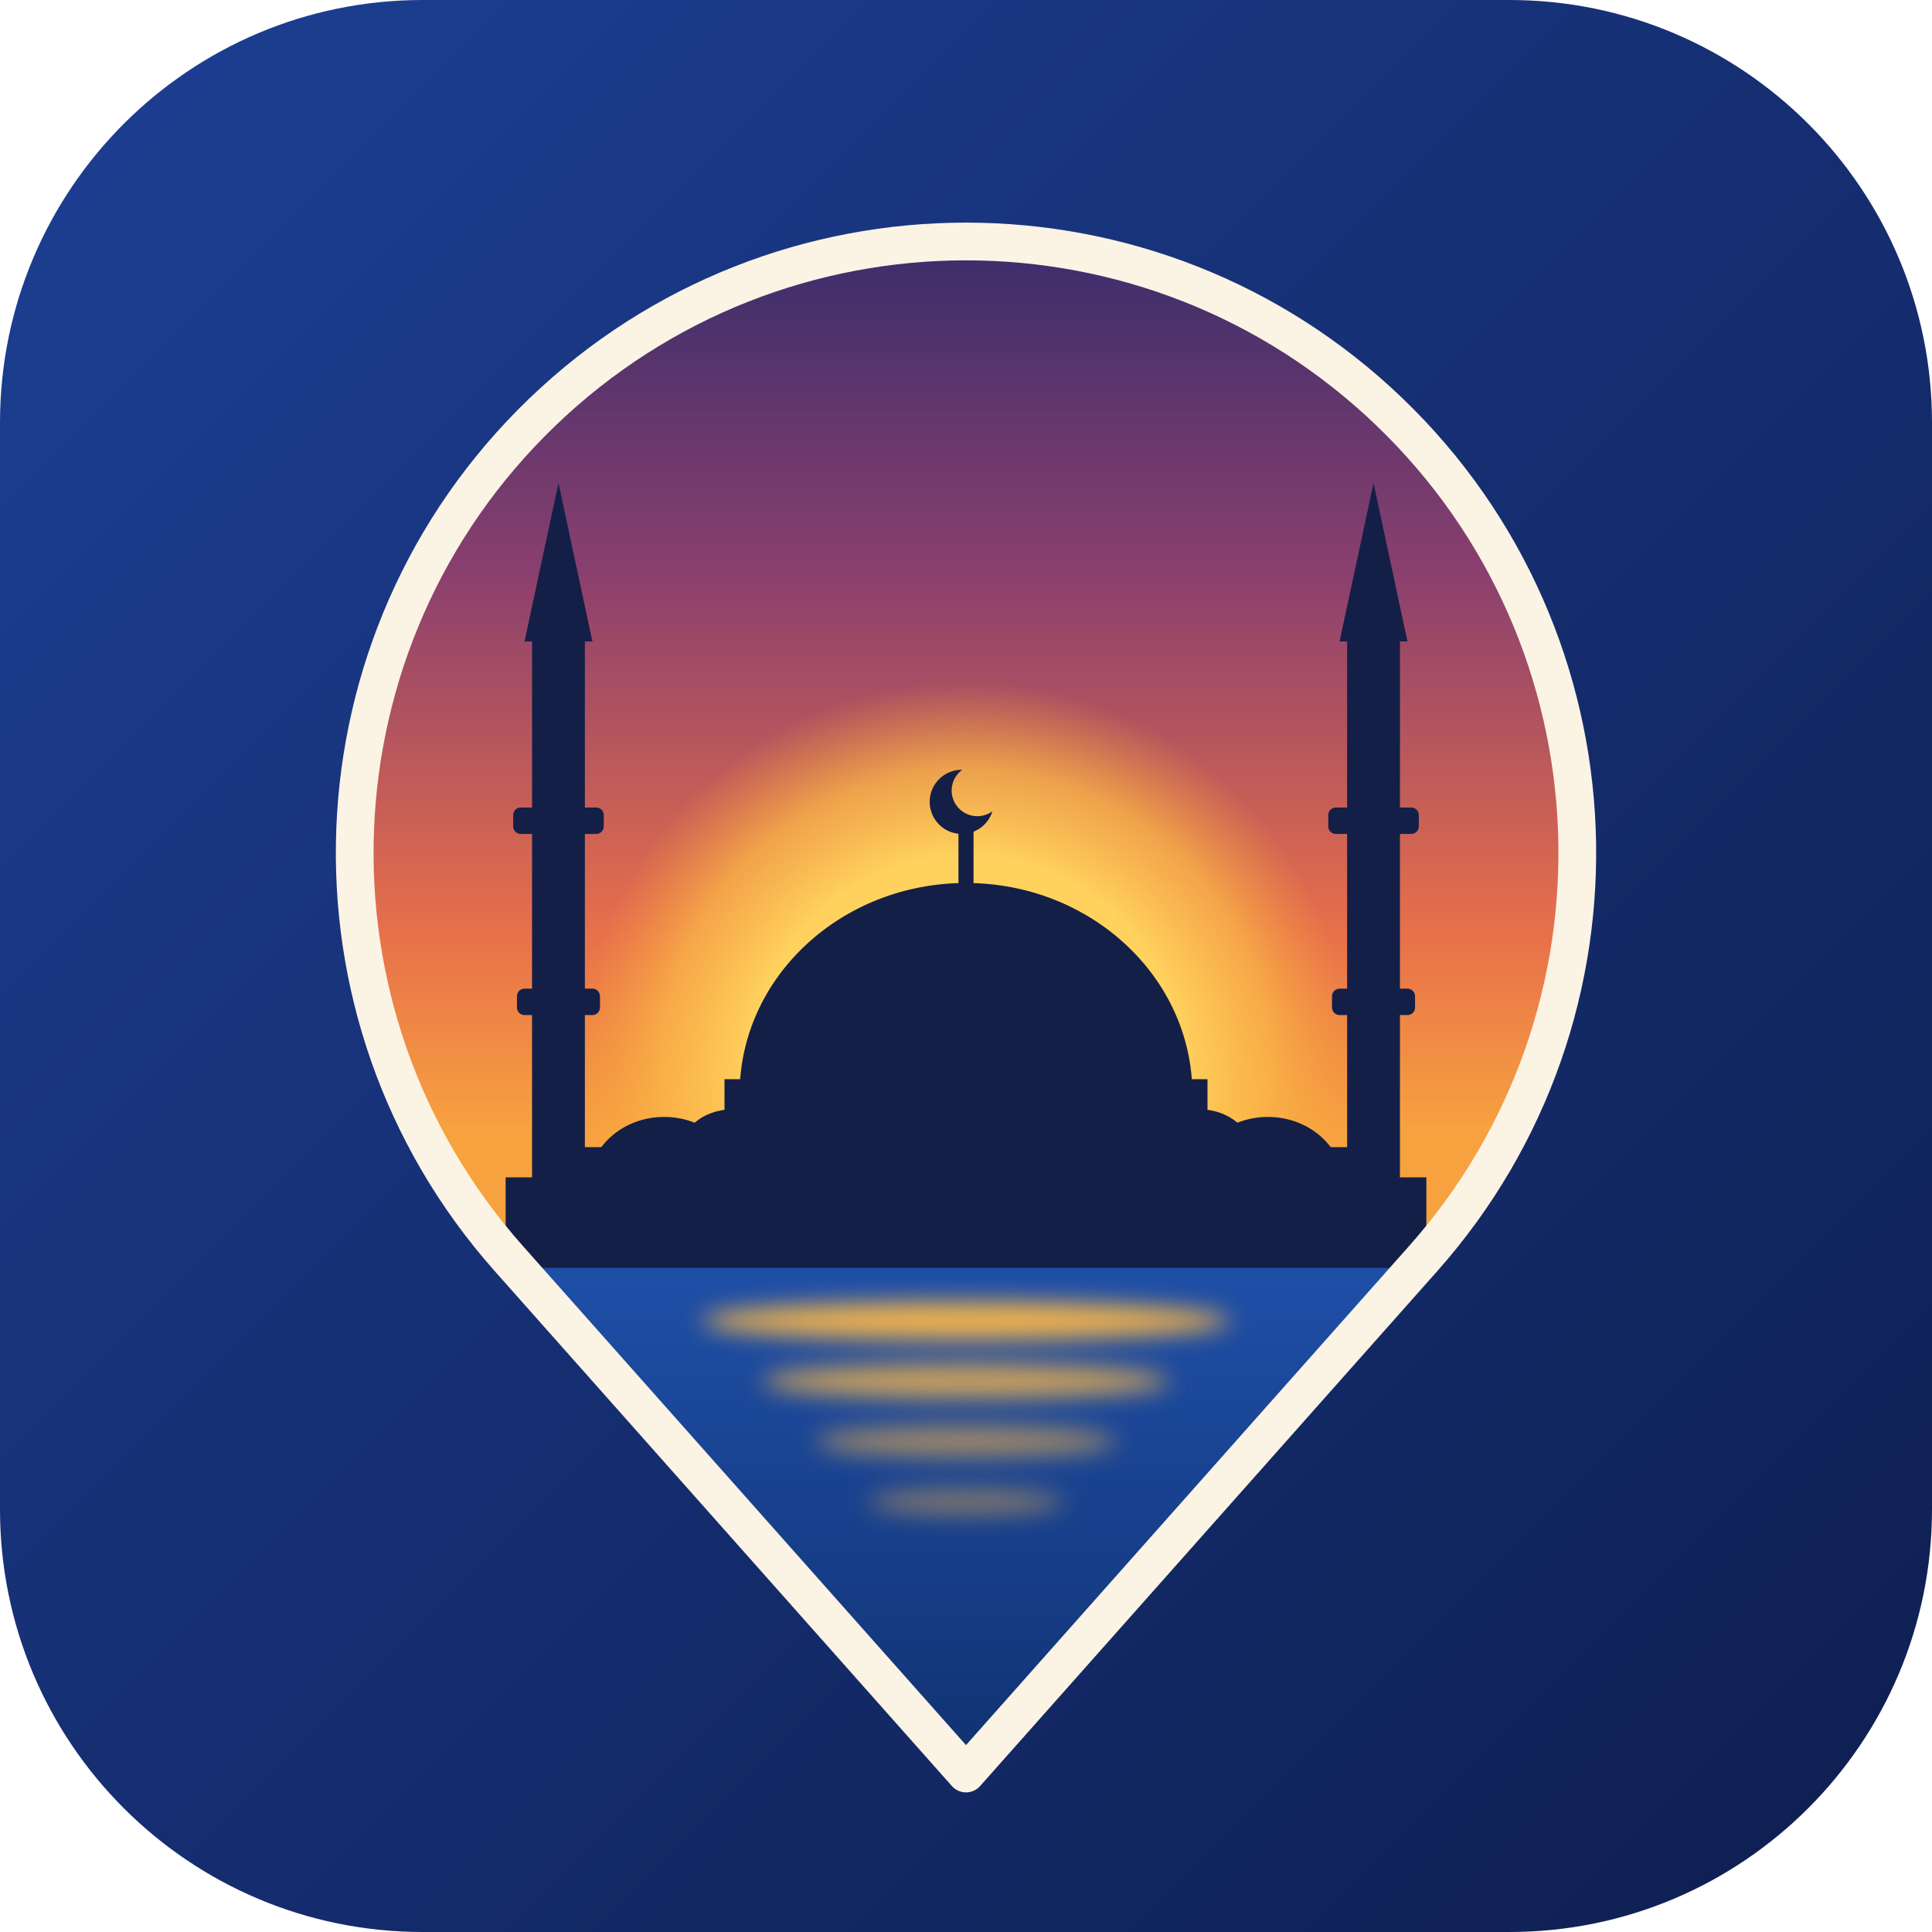
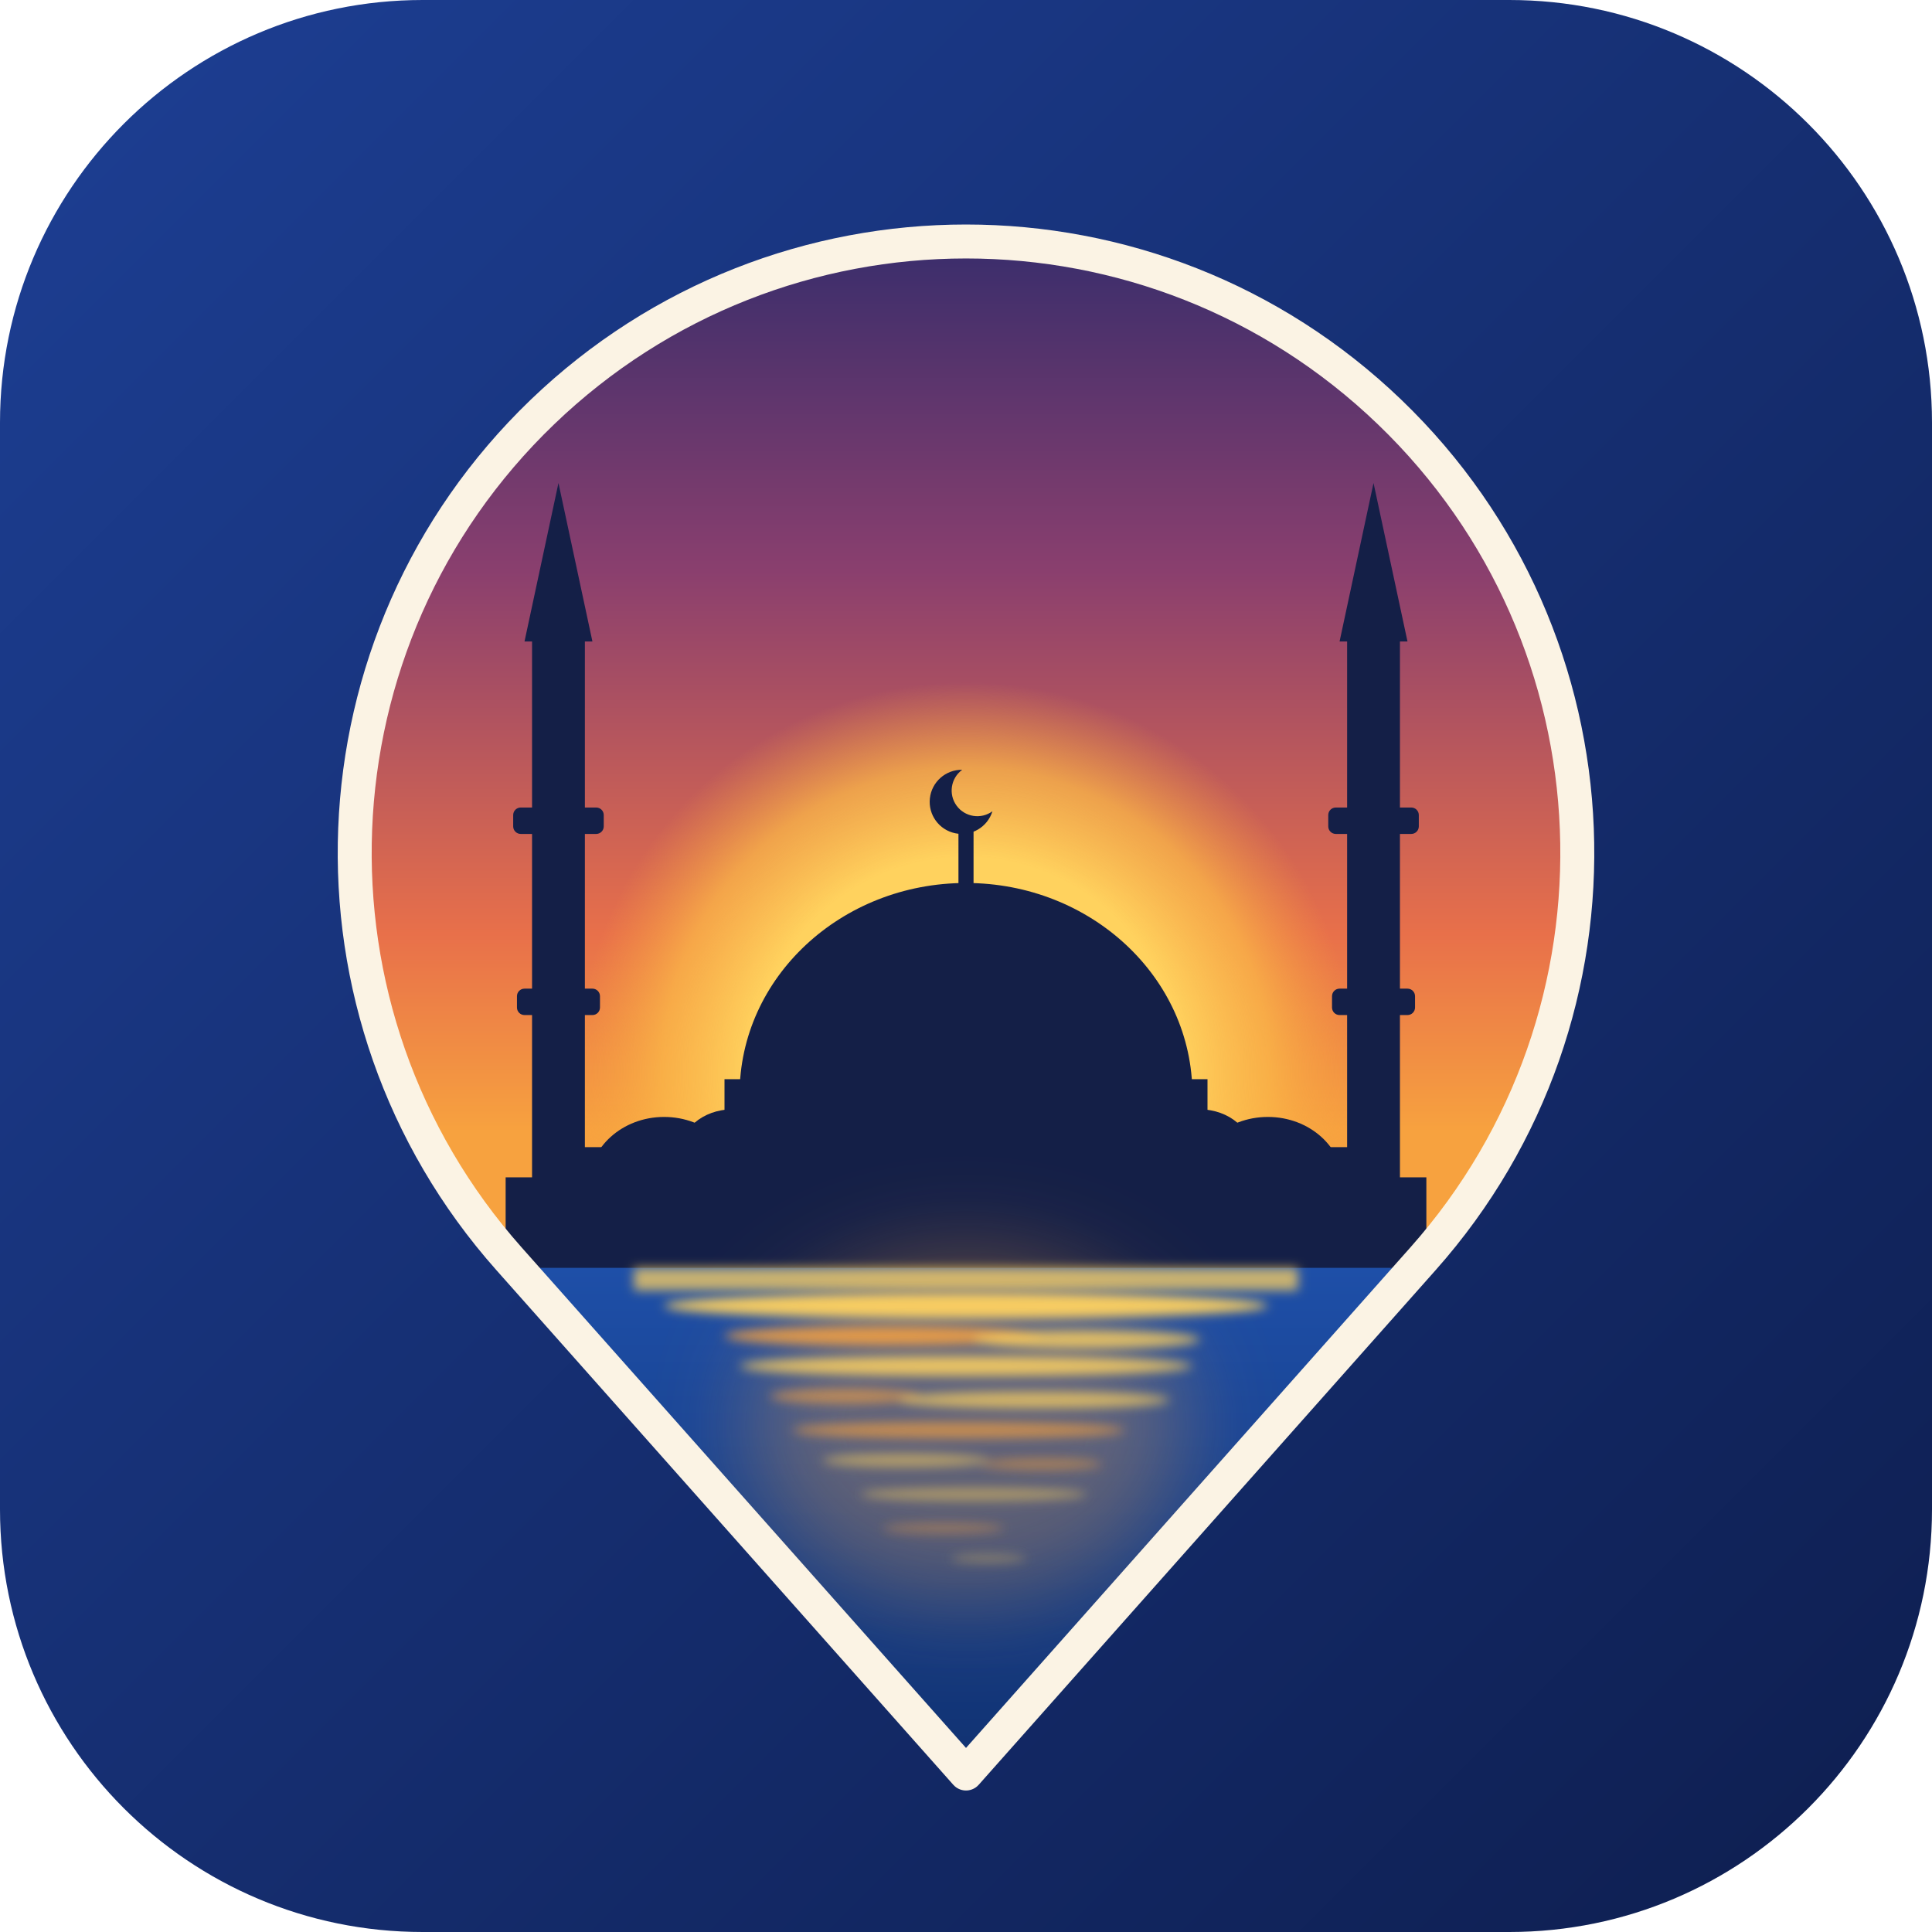
<svg xmlns="http://www.w3.org/2000/svg" viewBox="0 0 512 512">
  <defs>
    <linearGradient id="bgb" x1="0" y1="0" x2="1" y2="1">
      <stop offset="0" stop-color="#1D3F94" />
      <stop offset="1" stop-color="#0E1E4F" />
    </linearGradient>
    <linearGradient id="skyb" x1="0" y1="0" x2="0" y2="1">
      <stop offset="0" stop-color="#2B2A6B" />
      <stop offset=".35" stop-color="#8A3F6E" />
      <stop offset=".68" stop-color="#E8704A" />
      <stop offset=".86" stop-color="#F7A23F" />
    </linearGradient>
    <linearGradient id="seab" x1="0" y1="0" x2="0" y2="1">
      <stop offset="0" stop-color="#1E4FA8" />
      <stop offset="1" stop-color="#10306E" />
    </linearGradient>
    <radialGradient id="glowb">
      <stop offset=".55" stop-color="#FFD25E" />
      <stop offset=".78" stop-color="#FBB848" stop-opacity=".75" />
      <stop offset="1" stop-color="#F7A23F" stop-opacity="0" />
    </radialGradient>
-     <filter id="softb" x="-20%" y="-200%" width="140%" height="500%">
-       <feGaussianBlur stdDeviation="3.2" />
+     <filter id="softb" x="-20%" y="-300%" width="140%" height="700%">
+       <feGaussianBlur stdDeviation="1.4" />
+     </filter>
+     <filter id="wideb" x="-60%" y="-60%" width="220%" height="220%">
+       <feGaussianBlur stdDeviation="12" />
    </filter>
    <clipPath id="pinb">
      <path d="M256 470L134.9 333.6A162 162 0 1 1 377.1 333.6Z" />
    </clipPath>
  </defs>
  <rect width="512" height="512" rx="112" fill="url(#bgb)" />
  <g clip-path="url(#pinb)">
    <rect x="60" y="50" width="392" height="290" fill="url(#skyb)" />
    <circle cx="256" cy="284" r="104" fill="url(#glowb)" />
    <g fill="#141F47">
      <path d="M196 290a60 56 0 0 1 120 0z" />
      <rect x="254" y="218" width="4" height="20" rx="2" />
      <circle cx="256" cy="239" r="5" />
      <path d="M263 215a8.5 8.5 0 1 1-8-11 6.6 6.6 0 1 0 8 11z" />
      <rect x="192" y="286" width="128" height="20" />
      <path d="M156 314a20 18 0 0 1 40 0zM316 314a20 18 0 0 1 40 0z" />
      <path d="M180 306a14 12 0 0 1 28 0zM304 306a14 12 0 0 1 28 0z" />
      <rect x="134" y="312" width="244" height="26" />
      <rect x="150" y="304" width="212" height="10" />
      <path d="M148 128l9 42h-18z" />
      <rect x="141" y="168" width="14" height="170" />
      <rect x="136" y="214" width="24" height="7" rx="2" />
      <rect x="137" y="262" width="22" height="7" rx="2" />
      <path d="M364 128l9 42h-18z" />
      <rect x="357" y="168" width="14" height="170" />
      <rect x="352" y="214" width="24" height="7" rx="2" />
      <rect x="353" y="262" width="22" height="7" rx="2" />
    </g>
    <rect x="60" y="336" width="392" height="140" fill="url(#seab)" />
-     <g fill="#FBB848" filter="url(#softb)">
-       <ellipse cx="256" cy="350" rx="70" ry="5" opacity=".95" />
-       <ellipse cx="256" cy="366" rx="54" ry="4.5" opacity=".8" />
-       <ellipse cx="256" cy="382" rx="40" ry="4" opacity=".6" />
-       <ellipse cx="256" cy="398" rx="26" ry="3.5" opacity=".45" />
+     <ellipse cx="256" cy="378" rx="58" ry="46" fill="#F7A23F" opacity=".32" filter="url(#wideb)" />
+     <rect x="168" y="336" width="176" height="6" fill="#FFD25E" opacity=".75" filter="url(#softb)" />
+     <g filter="url(#softb)">
+       <ellipse cx="256" cy="346" rx="80" ry="3.4" fill="#FFD25E" opacity="0.95" />
+       <ellipse cx="234" cy="354" rx="42" ry="2.6" fill="#F7A23F" opacity="0.85" />
+       <ellipse cx="288" cy="355" rx="30" ry="2.4" fill="#FFD25E" opacity="0.8" />
+       <ellipse cx="256" cy="362" rx="60" ry="2.6" fill="#FFD25E" opacity="0.85" />
+       <ellipse cx="224" cy="370" rx="20" ry="2.0" fill="#F7A23F" opacity="0.6" />
+       <ellipse cx="274" cy="371" rx="36" ry="2.2" fill="#FFD25E" opacity="0.72" />
+       <ellipse cx="254" cy="379" rx="44" ry="2.2" fill="#F7A23F" opacity="0.65" />
+       <ellipse cx="240" cy="387" rx="22" ry="1.8" fill="#FFD25E" opacity="0.52" />
+       <ellipse cx="276" cy="388" rx="16" ry="1.6" fill="#F7A23F" opacity="0.45" />
+       <ellipse cx="258" cy="396" rx="30" ry="1.8" fill="#FFD25E" opacity="0.45" />
+       <ellipse cx="250" cy="405" rx="16" ry="1.5" fill="#F7A23F" opacity="0.35" />
+       <ellipse cx="262" cy="413" rx="10" ry="1.3" fill="#FFD25E" opacity="0.28" />
    </g>
  </g>
-   <path d="M256 470L134.9 333.6A162 162 0 1 1 377.1 333.6Z" fill="none" stroke="#FBF3E4" stroke-width="10" stroke-linejoin="round" />
+   <path d="M256 470L134.9 333.6A162 162 0 1 1 377.1 333.6Z" fill="none" stroke="#FBF3E4" stroke-width="9" stroke-linejoin="round" />
</svg>
